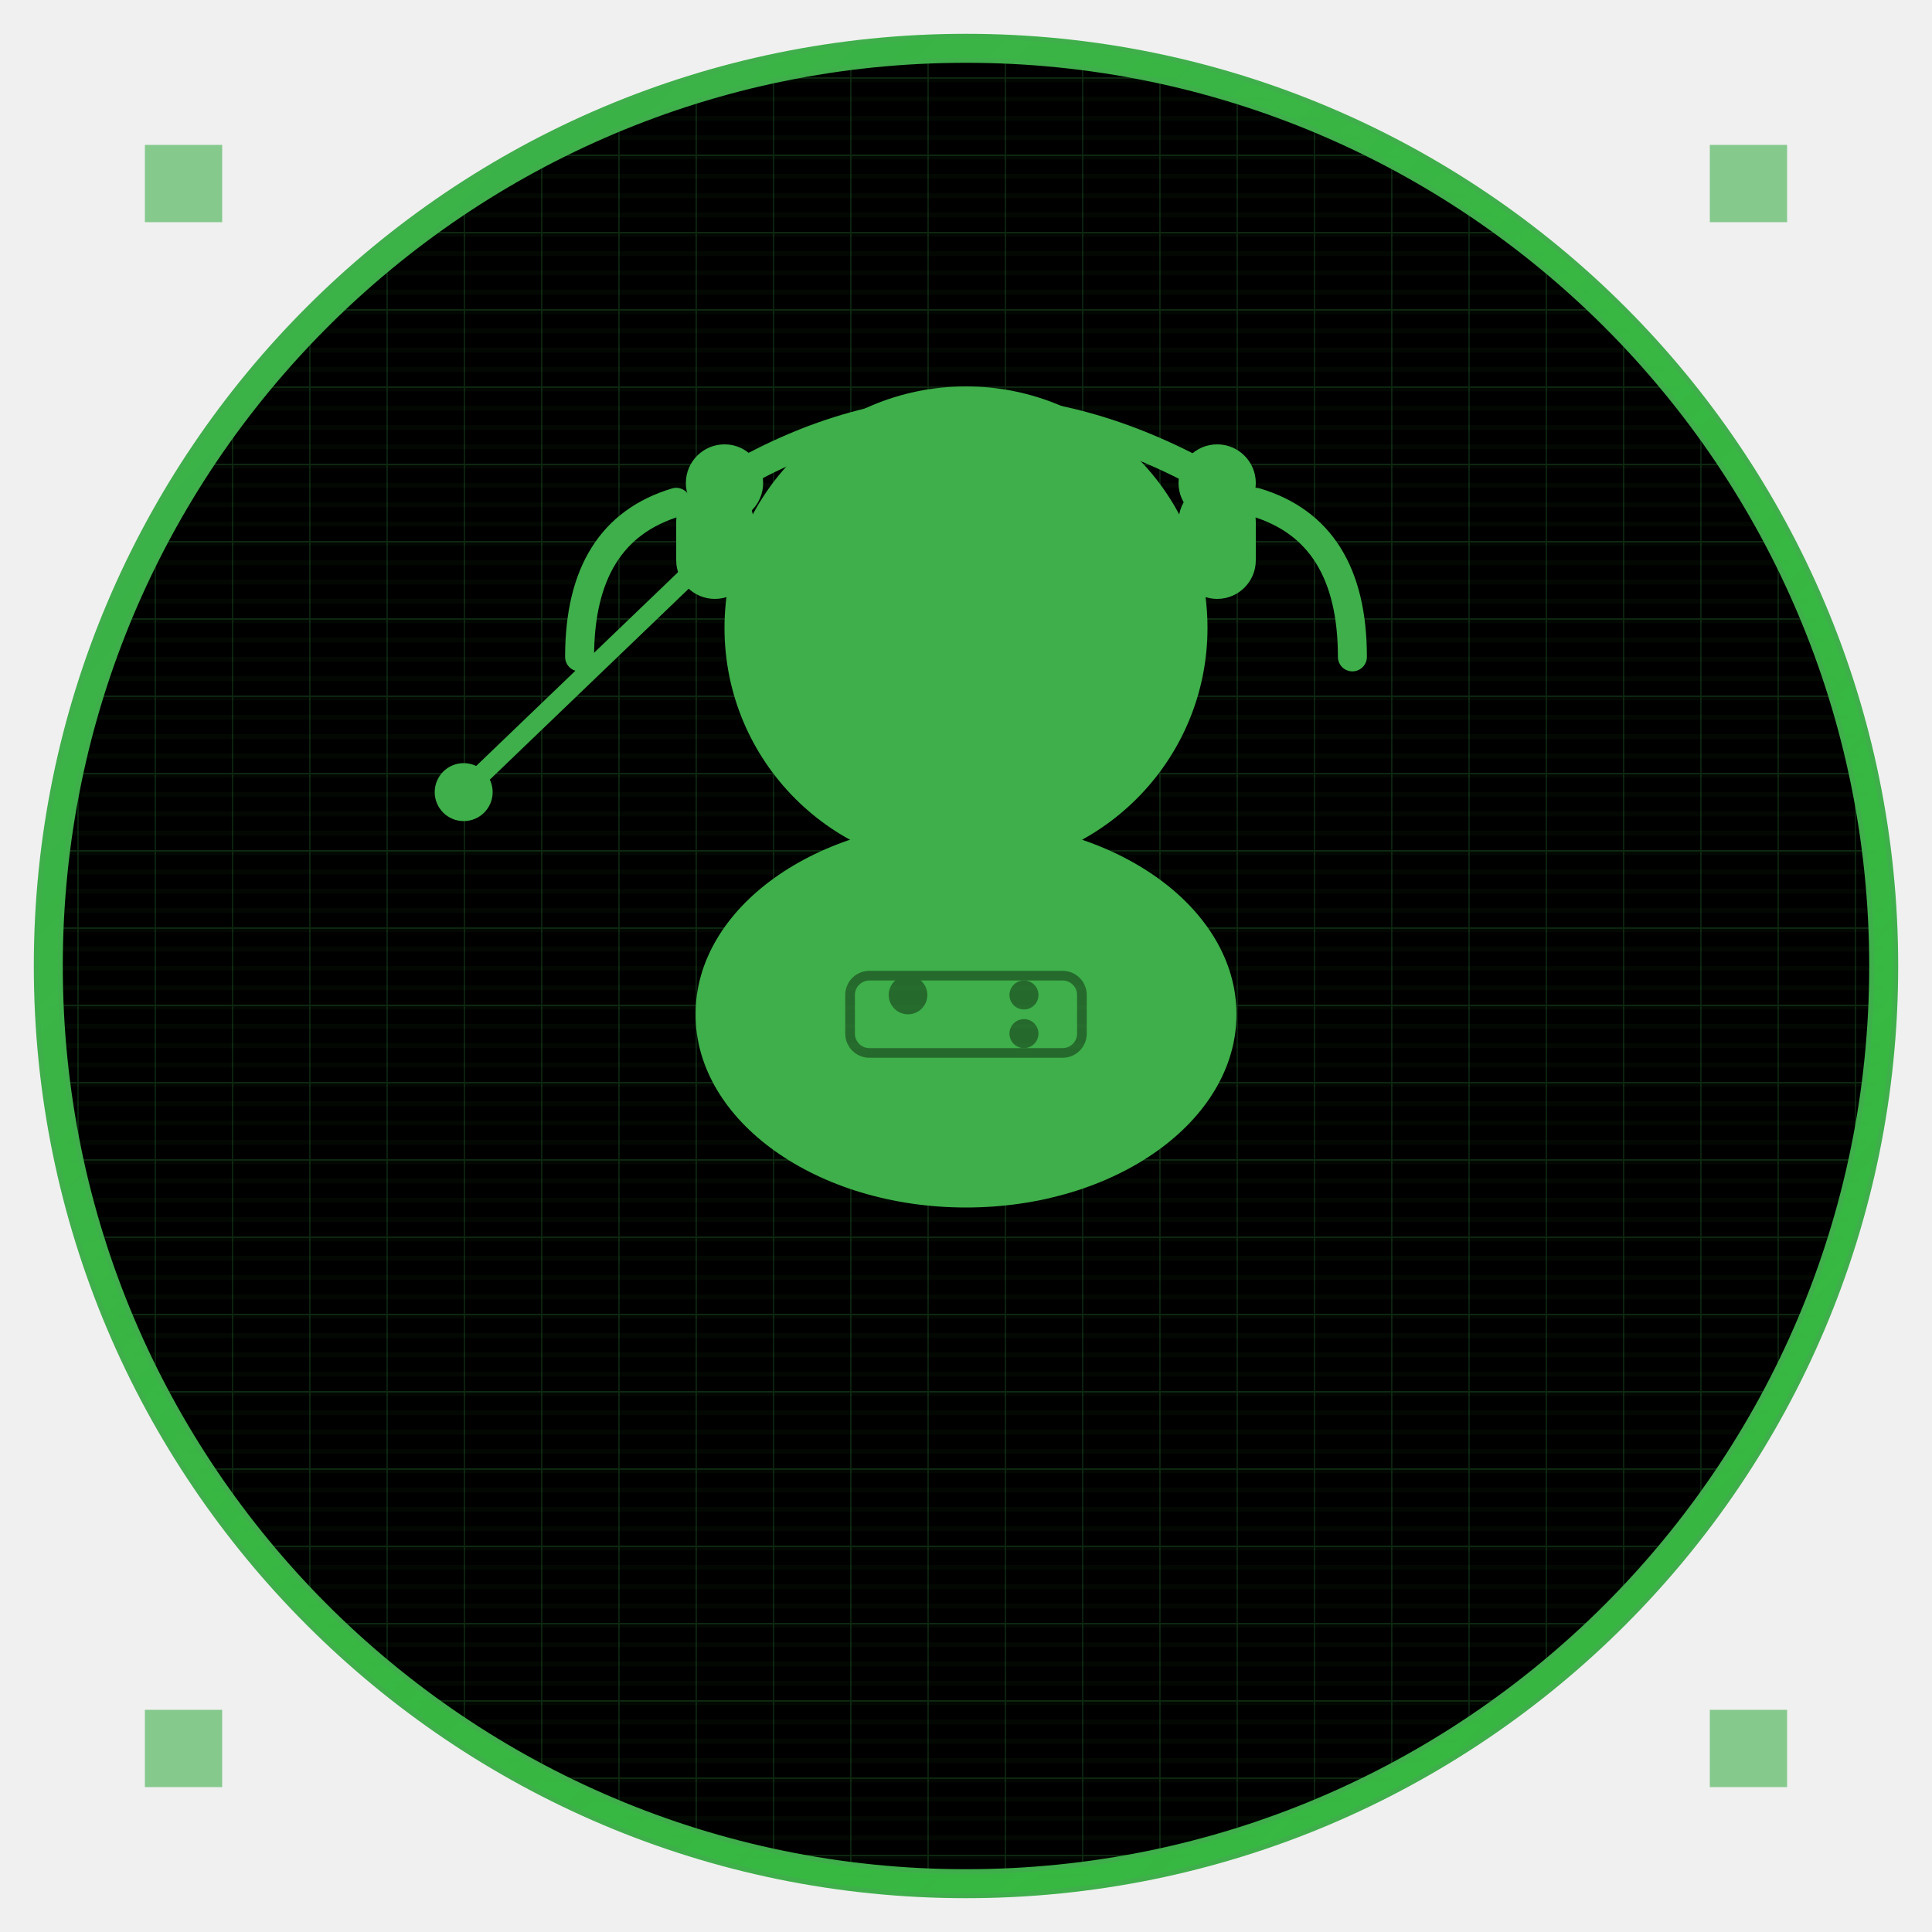
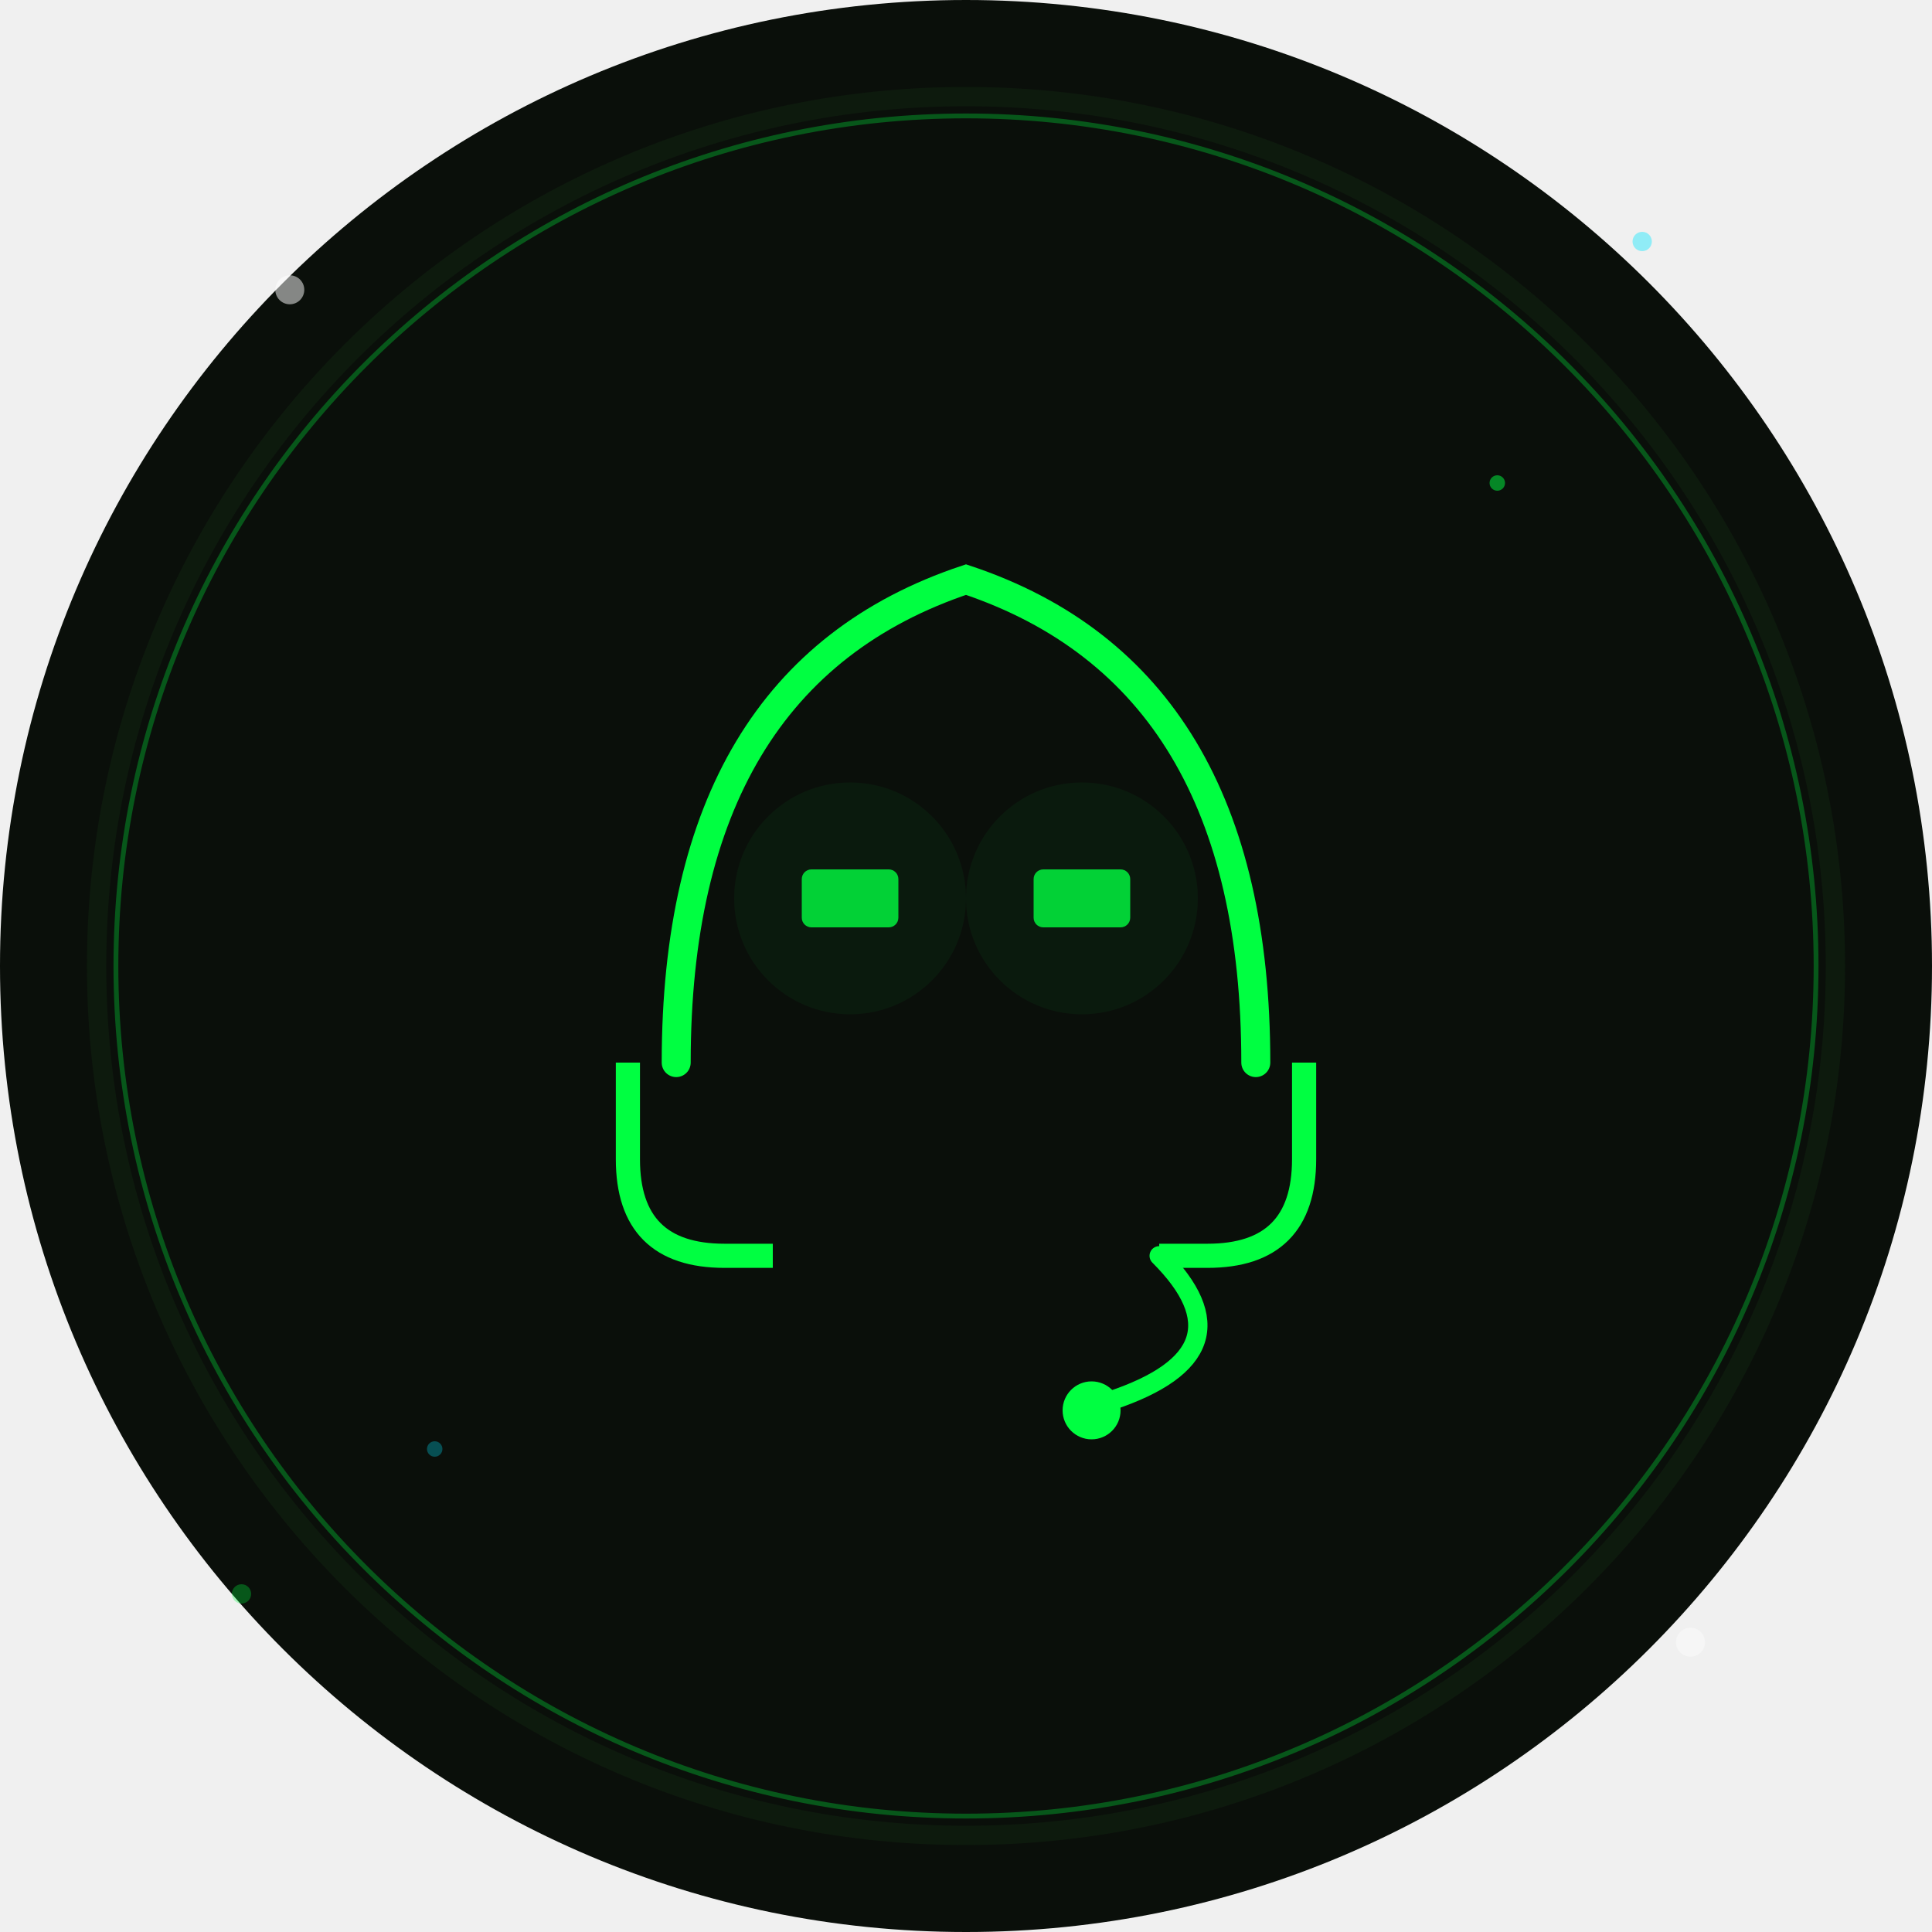
<svg xmlns="http://www.w3.org/2000/svg" viewBox="0 0 200 200">
-   <defs>
-     <style>
-       @keyframes float {
-         0%, 100% { transform: translateY(0px); }
-         50% { transform: translateY(-5px); }
-       }
-       .floating { animation: float 3s ease-in-out infinite; }
-     </style>
-     <linearGradient id="crtGlow" x1="0%" y1="0%" x2="100%" y2="100%">
-       <stop offset="0%" style="stop-color:#3EAF4A;stop-opacity:0.3" />
-       <stop offset="100%" style="stop-color:#00FF00;stop-opacity:0.1" />
-     </linearGradient>
-   </defs>
-   <circle cx="100" cy="100" r="95" fill="#000000" stroke="#3EAF4A" stroke-width="3" />
-   <defs>
-     <pattern id="avatar-grid" width="8" height="8" patternUnits="userSpaceOnUse">
-       <path d="M 8 0 L 0 0 0 8" fill="none" stroke="#3EAF4A" stroke-width="0.3" opacity="0.2" />
-     </pattern>
-   </defs>
-   <circle cx="100" cy="100" r="95" fill="url(#avatar-grid)" />
-   <g class="floating">
-     <circle cx="100" cy="65" r="25" fill="#3EAF4A" />
-     <rect x="70" y="50" width="8" height="12" fill="#3EAF4A" rx="4" />
-     <circle cx="75" cy="50" r="4" fill="#3EAF4A" />
-     <path d="M 70 52 Q 60 55 60 68" stroke="#3EAF4A" stroke-width="3" fill="none" stroke-linecap="round" />
-     <rect x="122" y="50" width="8" height="12" fill="#3EAF4A" rx="4" />
-     <circle cx="126" cy="50" r="4" fill="#3EAF4A" />
-     <path d="M 130 52 Q 140 55 140 68" stroke="#3EAF4A" stroke-width="3" fill="none" stroke-linecap="round" />
-     <path d="M 75 50 Q 100 35 126 50" stroke="#3EAF4A" stroke-width="3" fill="none" stroke-linecap="round" />
-     <path d="M 75 56 L 50 80" stroke="#3EAF4A" stroke-width="2" fill="none" stroke-linecap="round" />
-     <circle cx="48" cy="82" r="3" fill="#3EAF4A" />
-     <ellipse cx="100" cy="105" rx="28" ry="20" fill="#3EAF4A" />
-     <g transform="translate(100, 105)" opacity="0.4">
-       <rect x="-12" y="-4" width="24" height="8" fill="none" stroke="#000000" stroke-width="1" rx="2" />
-       <circle cx="-6" cy="-2" r="2" fill="#000000" />
-       <circle cx="6" cy="-2" r="1.5" fill="#000000" />
-       <circle cx="6" cy="2" r="1.5" fill="#000000" />
-     </g>
-   </g>
-   <circle cx="100" cy="100" r="95" fill="none" stroke="url(#crtGlow)" stroke-width="2" />
-   <defs>
-     <pattern id="scanlines" width="100" height="2" patternUnits="userSpaceOnUse">
-       <line x1="0" y1="0" x2="200" y2="0" stroke="#3EAF4A" stroke-width="1" opacity="0.05" />
-     </pattern>
-   </defs>
-   <circle cx="100" cy="100" r="95" fill="url(#scanlines)" />
-   <g fill="#3EAF4A" opacity="0.6">
-     <rect x="15" y="15" width="8" height="8" />
-     <rect x="177" y="15" width="8" height="8" />
-     <rect x="15" y="177" width="8" height="8" />
-     <rect x="177" y="177" width="8" height="8" />
-   </g>
+   <rect width="200" height="200" rx="100" fill="#0a0f0a" />
+   <circle cx="100" cy="100" r="90" fill="none" stroke="#0d1a0d" stroke-width="2" />
+   <circle cx="100" cy="100" r="88" fill="none" stroke="#00FF41" stroke-width="0.5" opacity="0.3" />
+   <path d="M70 110 Q70 70 100 60 Q130 70 130 110" fill="none" stroke="#00FF41" stroke-width="3" stroke-linecap="round" />
+   <path d="M65 110 L65 120 Q65 130 75 130 L80 130" fill="none" stroke="#00FF41" stroke-width="2.5" />
+   <path d="M135 110 L135 120 Q135 130 125 130 L120 130" fill="none" stroke="#00FF41" stroke-width="2.5" />
+   <path d="M120 130 Q130 140 115 145" fill="none" stroke="#00FF41" stroke-width="2" stroke-linecap="round" />
+   <circle cx="113" cy="146" r="3" fill="#00FF41" />
+   <rect x="83" y="90" width="10" height="6" rx="1" fill="#00FF41" opacity="0.8" />
+   <rect x="107" y="90" width="10" height="6" rx="1" fill="#00FF41" opacity="0.8" />
+   <circle cx="88" cy="93" r="12" fill="#00FF41" opacity="0.05" />
+   <circle cx="112" cy="93" r="12" fill="#00FF41" opacity="0.05" />
+   <circle cx="30" cy="30" r="1.5" fill="#fff" opacity="0.5" />
+   <circle cx="170" cy="25" r="1" fill="#00e5ff" opacity="0.4" />
+   <circle cx="25" cy="165" r="1" fill="#00FF41" opacity="0.3" />
+   <circle cx="175" cy="170" r="1.5" fill="#fff" opacity="0.4" />
+   <circle cx="155" cy="50" r="0.8" fill="#00FF41" opacity="0.5" />
+   <circle cx="45" cy="150" r="0.8" fill="#00e5ff" opacity="0.3" />
</svg>
